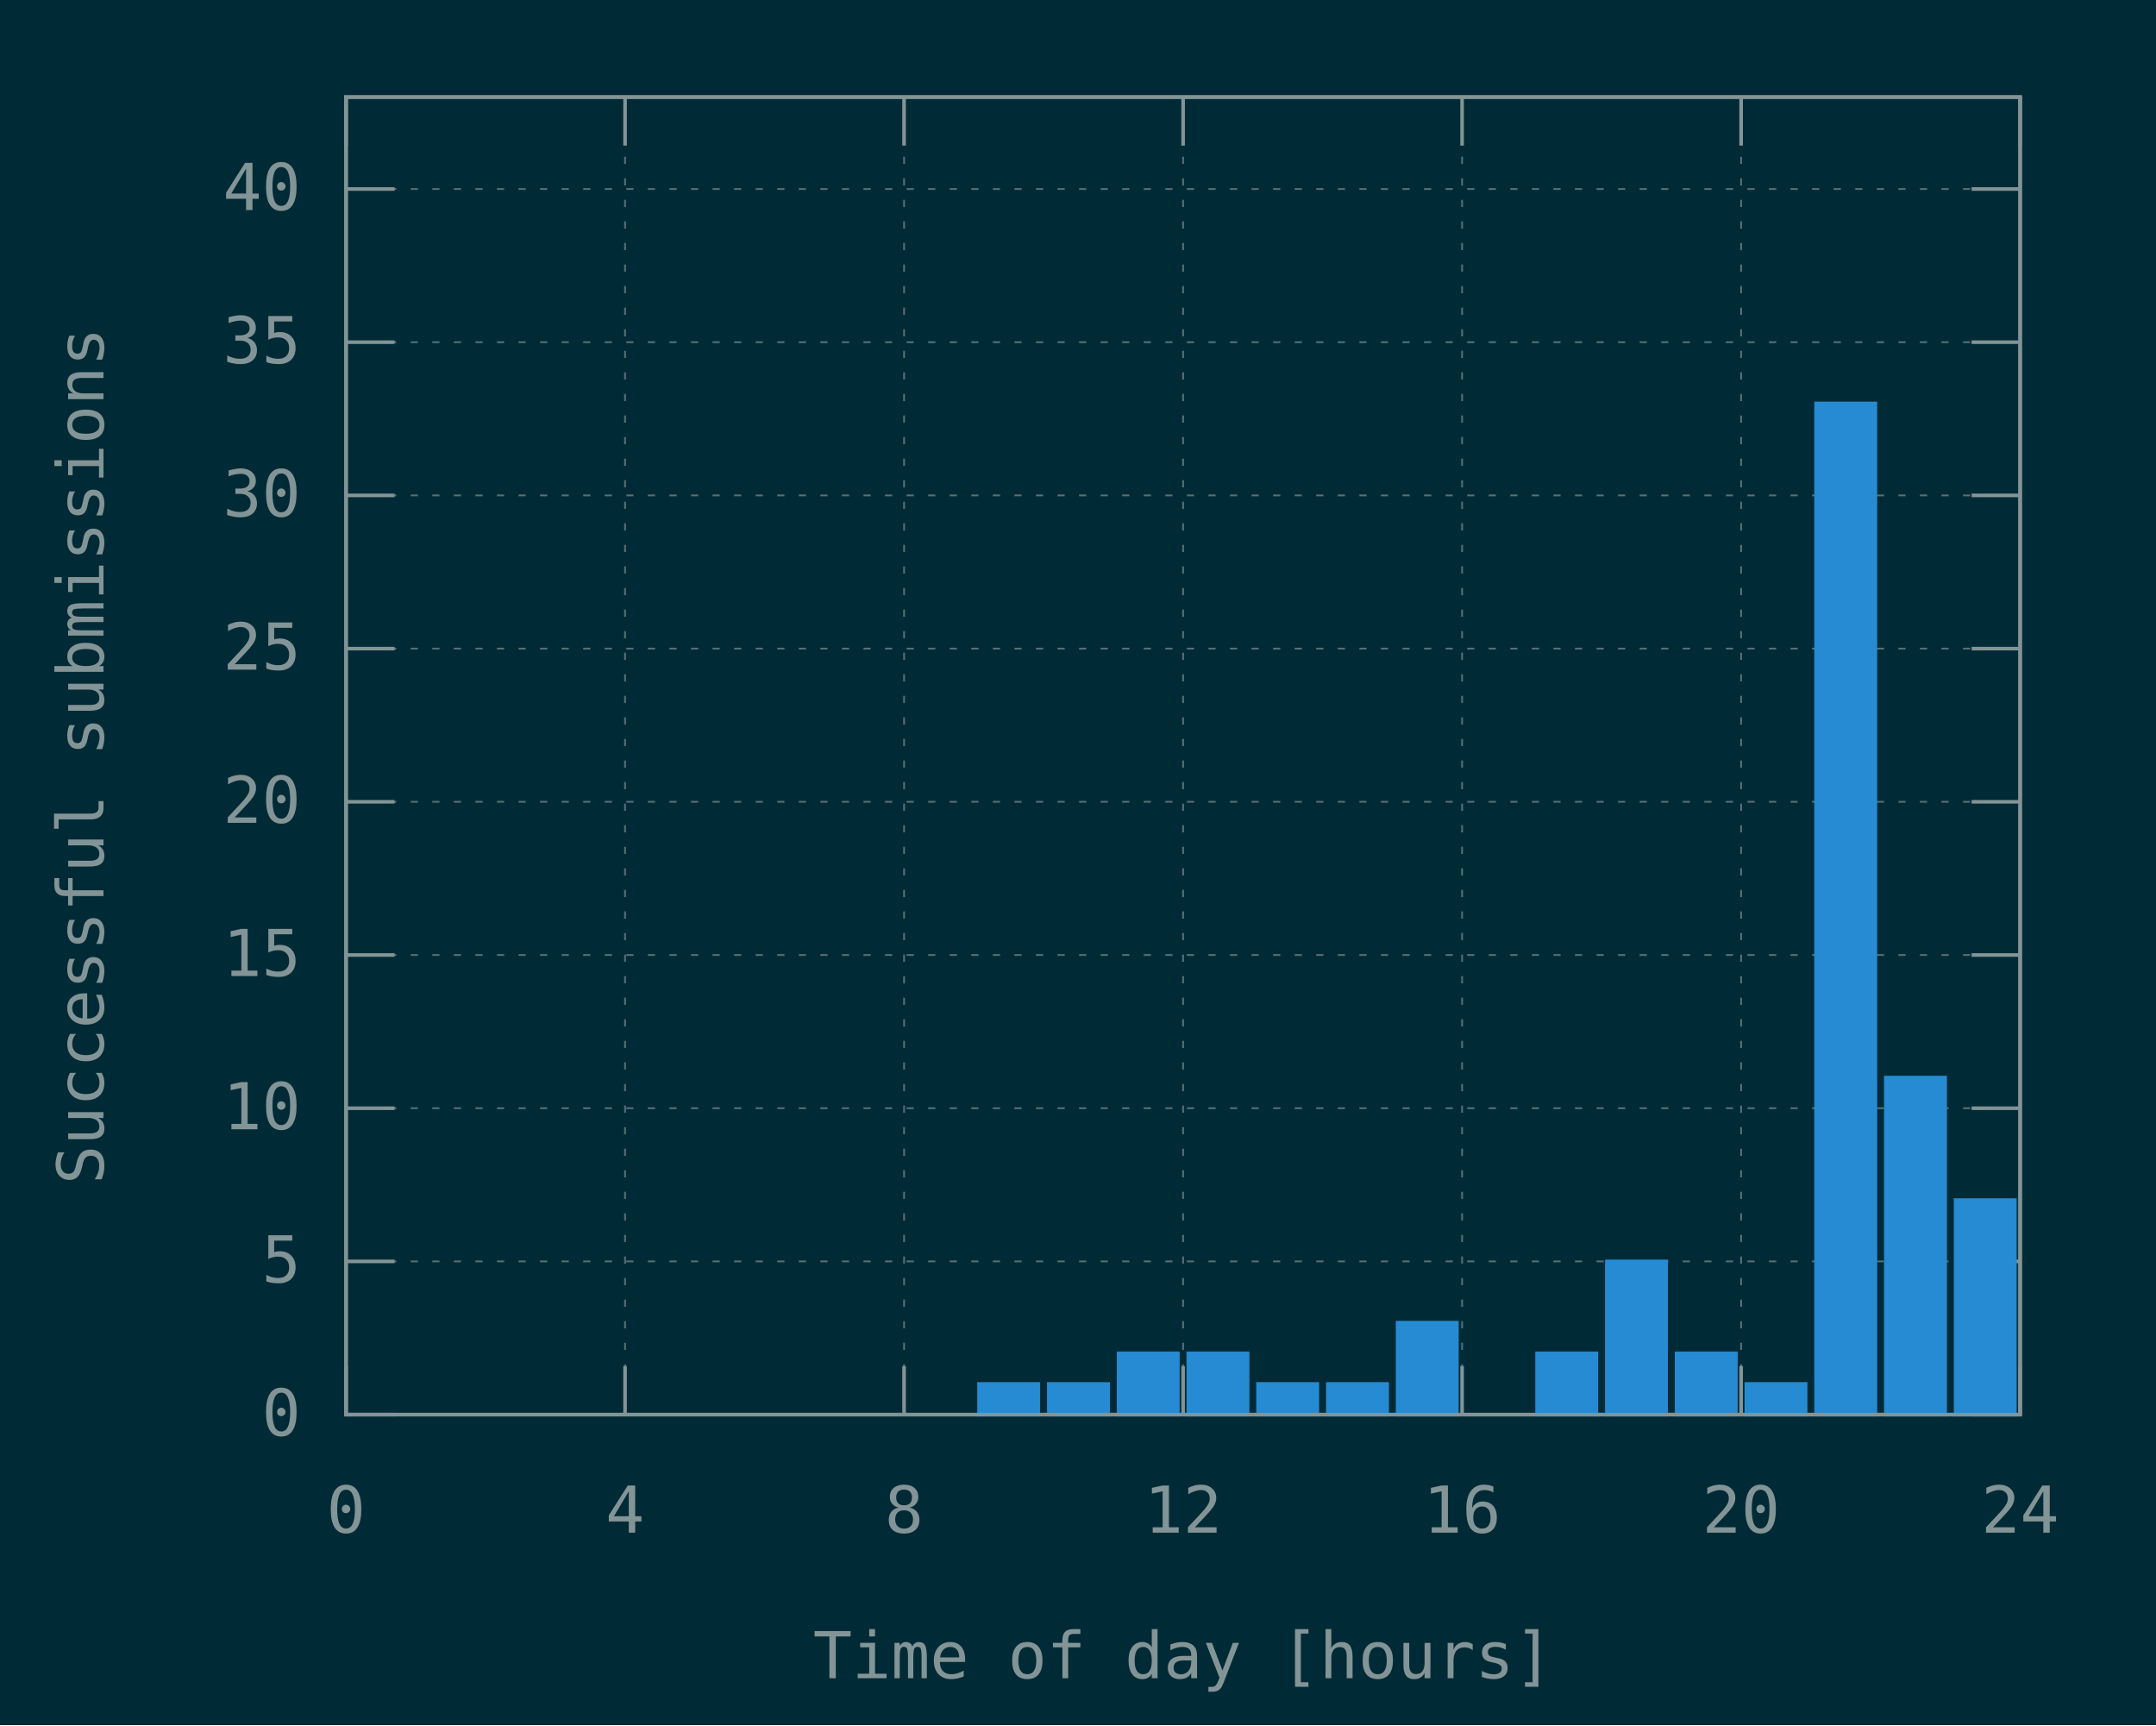
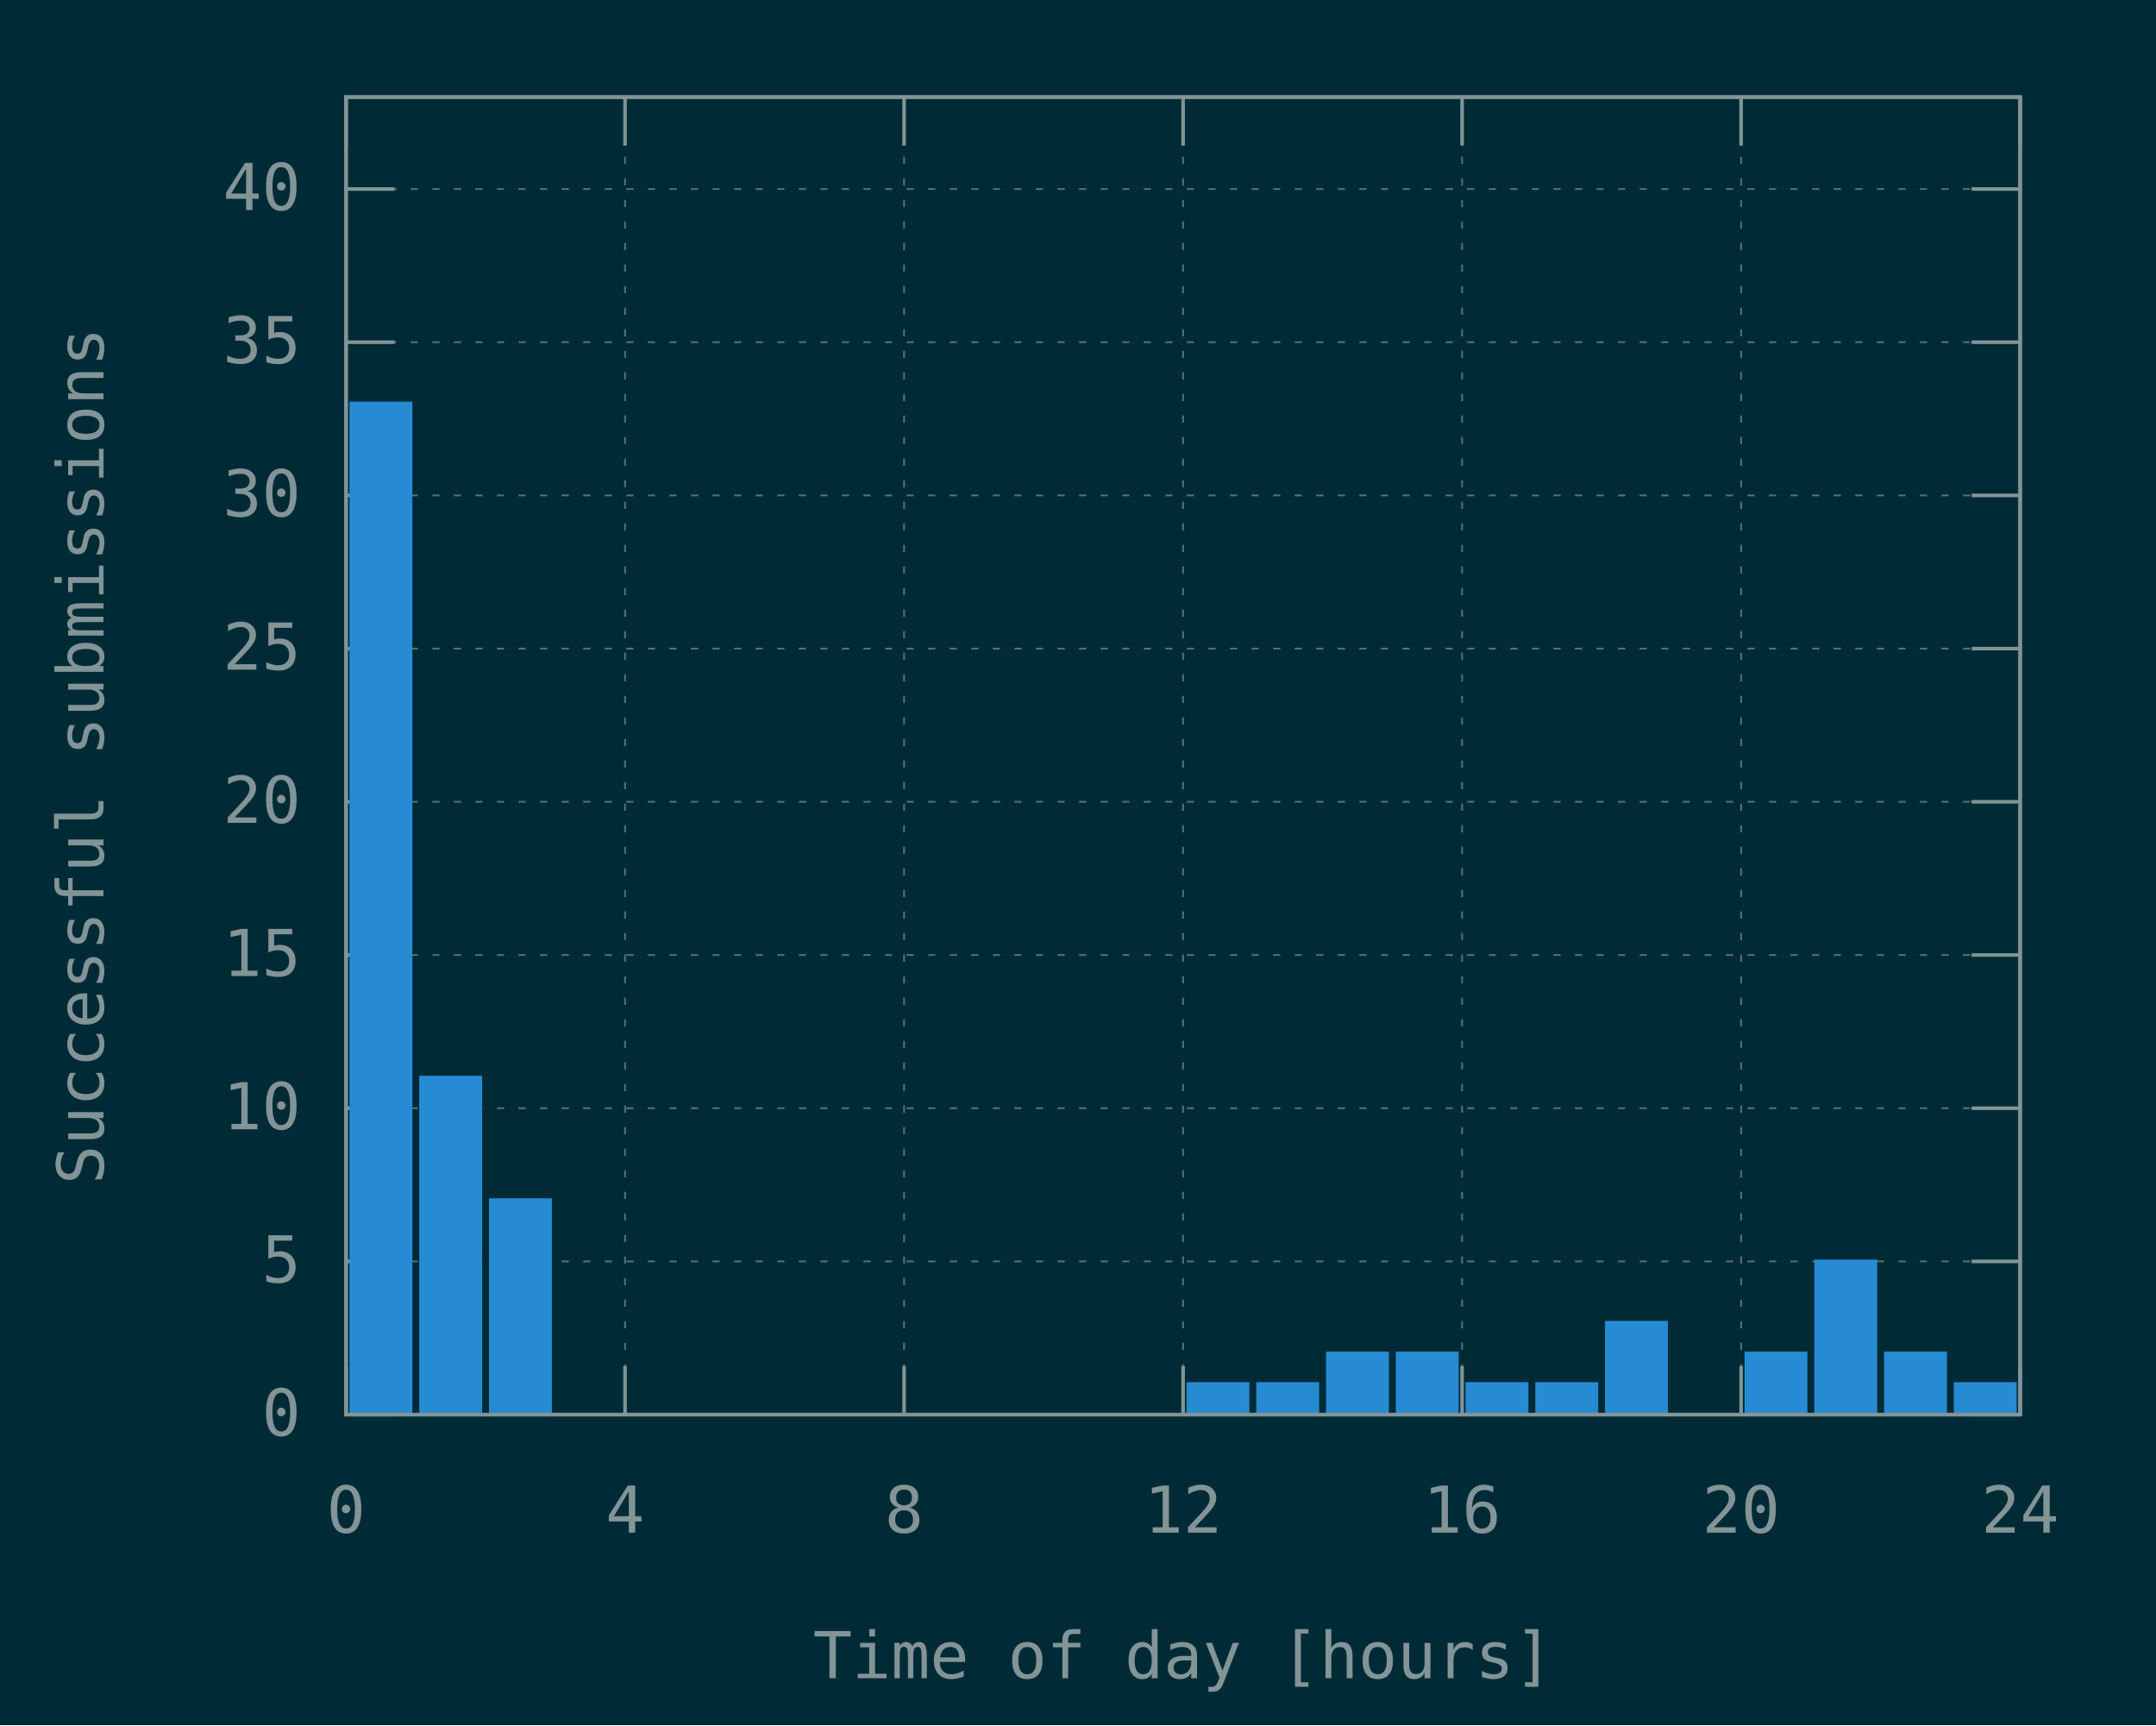
<svg xmlns="http://www.w3.org/2000/svg" xmlns:xlink="http://www.w3.org/1999/xlink" width="600" height="480" viewBox="0 0 600 480">
  <g id="gnuplot_canvas">
    <rect x="0" y="0" width="600" height="480" fill="#002b36" />
    <defs>
      <circle id="gpDot" r="0.5" stroke-width="0.5" stroke="currentColor" />
      <path id="gpPt0" stroke-width="0.148" stroke="currentColor" d="M-1,0 h2 M0,-1 v2" />
      <path id="gpPt1" stroke-width="0.148" stroke="currentColor" d="M-1,-1 L1,1 M1,-1 L-1,1" />
      <path id="gpPt2" stroke-width="0.148" stroke="currentColor" d="M-1,0 L1,0 M0,-1 L0,1 M-1,-1 L1,1 M-1,1 L1,-1" />
      <rect id="gpPt3" stroke-width="0.148" stroke="currentColor" x="-1" y="-1" width="2" height="2" />
      <rect id="gpPt4" stroke-width="0.148" stroke="currentColor" fill="currentColor" x="-1" y="-1" width="2" height="2" />
      <circle id="gpPt5" stroke-width="0.148" stroke="currentColor" cx="0" cy="0" r="1" />
      <use xlink:href="#gpPt5" id="gpPt6" fill="currentColor" stroke="none" />
      <path id="gpPt7" stroke-width="0.148" stroke="currentColor" d="M0,-1.33 L-1.33,0.67 L1.33,0.67 z" />
      <use xlink:href="#gpPt7" id="gpPt8" fill="currentColor" stroke="none" />
      <use xlink:href="#gpPt7" id="gpPt9" stroke="currentColor" transform="rotate(180)" />
      <use xlink:href="#gpPt9" id="gpPt10" fill="currentColor" stroke="none" />
      <use xlink:href="#gpPt3" id="gpPt11" stroke="currentColor" transform="rotate(45)" />
      <use xlink:href="#gpPt11" id="gpPt12" fill="currentColor" stroke="none" />
      <path id="gpPt13" stroke-width="0.148" stroke="currentColor" d="M0,1.330 L1.265,0.411 L0.782,-1.067 L-0.782,-1.076 L-1.265,0.411 z" />
      <use xlink:href="#gpPt13" id="gpPt14" fill="currentColor" stroke="none" />
      <filter id="textbox" filterUnits="objectBoundingBox" x="0" y="0" height="1" width="1">
        <feFlood flood-color="#002B36" flood-opacity="1" result="bgnd" />
        <feComposite in="SourceGraphic" in2="bgnd" operator="atop" />
      </filter>
      <filter id="greybox" filterUnits="objectBoundingBox" x="0" y="0" height="1" width="1">
        <feFlood flood-color="lightgrey" flood-opacity="1" result="grey" />
        <feComposite in="SourceGraphic" in2="grey" operator="atop" />
      </filter>
    </defs>
    <g fill="none" color="#002B36" stroke="currentColor" stroke-width="1.00" stroke-linecap="butt" stroke-linejoin="miter">
</g>
    <g fill="none" color="black" stroke="currentColor" stroke-width="1.00" stroke-linecap="butt" stroke-linejoin="miter">
</g>
    <g fill="none" color="black" stroke="rgb(131, 148, 150)" stroke-width="0.50" stroke-linecap="butt" stroke-linejoin="miter">
</g>
    <g fill="none" color="gray" stroke="currentColor" stroke-width="0.50" stroke-linecap="butt" stroke-linejoin="miter">
      <path stroke="rgb( 88, 110, 117)" stroke-dasharray="2,4" class="gridline" d="M96.30,393.60 L562.19,393.60  " />
    </g>
    <g fill="none" color="gray" stroke="rgb( 88, 110, 117)" stroke-width="1.00" stroke-linecap="butt" stroke-linejoin="miter">
</g>
    <g fill="none" color="black" stroke="currentColor" stroke-width="1.00" stroke-linecap="butt" stroke-linejoin="miter">
      <path stroke="rgb(131, 148, 150)" d="M96.30,393.60 L109.80,393.60 M562.19,393.60 L548.69,393.60  " />
      <g transform="translate(83.70,399.45)" stroke="none" fill="rgb(131,148,150)" font-family="Inconsolata" font-size="18.00" text-anchor="end">
        <text>
          <tspan font-family="Inconsolata"> 0</tspan>
        </text>
      </g>
    </g>
    <g fill="none" color="black" stroke="currentColor" stroke-width="1.00" stroke-linecap="butt" stroke-linejoin="miter">
</g>
    <g fill="none" color="black" stroke="rgb(131, 148, 150)" stroke-width="0.50" stroke-linecap="butt" stroke-linejoin="miter">
</g>
    <g fill="none" color="gray" stroke="currentColor" stroke-width="0.50" stroke-linecap="butt" stroke-linejoin="miter">
      <path stroke="rgb( 88, 110, 117)" stroke-dasharray="2,4" class="gridline" d="M96.30,350.97 L562.19,350.97  " />
    </g>
    <g fill="none" color="gray" stroke="rgb( 88, 110, 117)" stroke-width="1.00" stroke-linecap="butt" stroke-linejoin="miter">
</g>
    <g fill="none" color="black" stroke="currentColor" stroke-width="1.00" stroke-linecap="butt" stroke-linejoin="miter">
      <path stroke="rgb(131, 148, 150)" d="M96.30,350.97 L109.80,350.97 M562.19,350.97 L548.69,350.97  " />
      <g transform="translate(83.70,356.82)" stroke="none" fill="rgb(131,148,150)" font-family="Inconsolata" font-size="18.00" text-anchor="end">
        <text>
          <tspan font-family="Inconsolata"> 5</tspan>
        </text>
      </g>
    </g>
    <g fill="none" color="black" stroke="currentColor" stroke-width="1.00" stroke-linecap="butt" stroke-linejoin="miter">
</g>
    <g fill="none" color="black" stroke="rgb(131, 148, 150)" stroke-width="0.50" stroke-linecap="butt" stroke-linejoin="miter">
</g>
    <g fill="none" color="gray" stroke="currentColor" stroke-width="0.50" stroke-linecap="butt" stroke-linejoin="miter">
      <path stroke="rgb( 88, 110, 117)" stroke-dasharray="2,4" class="gridline" d="M96.30,308.35 L562.19,308.35  " />
    </g>
    <g fill="none" color="gray" stroke="rgb( 88, 110, 117)" stroke-width="1.00" stroke-linecap="butt" stroke-linejoin="miter">
</g>
    <g fill="none" color="black" stroke="currentColor" stroke-width="1.00" stroke-linecap="butt" stroke-linejoin="miter">
      <path stroke="rgb(131, 148, 150)" d="M96.30,308.35 L109.80,308.35 M562.19,308.35 L548.69,308.35  " />
      <g transform="translate(83.70,314.20)" stroke="none" fill="rgb(131,148,150)" font-family="Inconsolata" font-size="18.00" text-anchor="end">
        <text>
          <tspan font-family="Inconsolata"> 10</tspan>
        </text>
      </g>
    </g>
    <g fill="none" color="black" stroke="currentColor" stroke-width="1.00" stroke-linecap="butt" stroke-linejoin="miter">
</g>
    <g fill="none" color="black" stroke="rgb(131, 148, 150)" stroke-width="0.50" stroke-linecap="butt" stroke-linejoin="miter">
</g>
    <g fill="none" color="gray" stroke="currentColor" stroke-width="0.50" stroke-linecap="butt" stroke-linejoin="miter">
      <path stroke="rgb( 88, 110, 117)" stroke-dasharray="2,4" class="gridline" d="M96.30,265.72 L562.19,265.72  " />
    </g>
    <g fill="none" color="gray" stroke="rgb( 88, 110, 117)" stroke-width="1.00" stroke-linecap="butt" stroke-linejoin="miter">
</g>
    <g fill="none" color="black" stroke="currentColor" stroke-width="1.00" stroke-linecap="butt" stroke-linejoin="miter">
      <path stroke="rgb(131, 148, 150)" d="M96.30,265.72 L109.80,265.72 M562.19,265.72 L548.69,265.72  " />
      <g transform="translate(83.70,271.57)" stroke="none" fill="rgb(131,148,150)" font-family="Inconsolata" font-size="18.00" text-anchor="end">
        <text>
          <tspan font-family="Inconsolata"> 15</tspan>
        </text>
      </g>
    </g>
    <g fill="none" color="black" stroke="currentColor" stroke-width="1.00" stroke-linecap="butt" stroke-linejoin="miter">
</g>
    <g fill="none" color="black" stroke="rgb(131, 148, 150)" stroke-width="0.50" stroke-linecap="butt" stroke-linejoin="miter">
</g>
    <g fill="none" color="gray" stroke="currentColor" stroke-width="0.50" stroke-linecap="butt" stroke-linejoin="miter">
      <path stroke="rgb( 88, 110, 117)" stroke-dasharray="2,4" class="gridline" d="M96.30,223.09 L562.19,223.09  " />
    </g>
    <g fill="none" color="gray" stroke="rgb( 88, 110, 117)" stroke-width="1.00" stroke-linecap="butt" stroke-linejoin="miter">
</g>
    <g fill="none" color="black" stroke="currentColor" stroke-width="1.00" stroke-linecap="butt" stroke-linejoin="miter">
      <path stroke="rgb(131, 148, 150)" d="M96.30,223.09 L109.80,223.09 M562.19,223.09 L548.69,223.09  " />
      <g transform="translate(83.70,228.94)" stroke="none" fill="rgb(131,148,150)" font-family="Inconsolata" font-size="18.00" text-anchor="end">
        <text>
          <tspan font-family="Inconsolata"> 20</tspan>
        </text>
      </g>
    </g>
    <g fill="none" color="black" stroke="currentColor" stroke-width="1.00" stroke-linecap="butt" stroke-linejoin="miter">
</g>
    <g fill="none" color="black" stroke="rgb(131, 148, 150)" stroke-width="0.50" stroke-linecap="butt" stroke-linejoin="miter">
</g>
    <g fill="none" color="gray" stroke="currentColor" stroke-width="0.50" stroke-linecap="butt" stroke-linejoin="miter">
      <path stroke="rgb( 88, 110, 117)" stroke-dasharray="2,4" class="gridline" d="M96.30,180.47 L562.19,180.47  " />
    </g>
    <g fill="none" color="gray" stroke="rgb( 88, 110, 117)" stroke-width="1.00" stroke-linecap="butt" stroke-linejoin="miter">
</g>
    <g fill="none" color="black" stroke="currentColor" stroke-width="1.00" stroke-linecap="butt" stroke-linejoin="miter">
      <path stroke="rgb(131, 148, 150)" d="M96.30,180.47 L109.80,180.47 M562.19,180.47 L548.69,180.47  " />
      <g transform="translate(83.70,186.32)" stroke="none" fill="rgb(131,148,150)" font-family="Inconsolata" font-size="18.00" text-anchor="end">
        <text>
          <tspan font-family="Inconsolata"> 25</tspan>
        </text>
      </g>
    </g>
    <g fill="none" color="black" stroke="currentColor" stroke-width="1.00" stroke-linecap="butt" stroke-linejoin="miter">
</g>
    <g fill="none" color="black" stroke="rgb(131, 148, 150)" stroke-width="0.50" stroke-linecap="butt" stroke-linejoin="miter">
</g>
    <g fill="none" color="gray" stroke="currentColor" stroke-width="0.50" stroke-linecap="butt" stroke-linejoin="miter">
      <path stroke="rgb( 88, 110, 117)" stroke-dasharray="2,4" class="gridline" d="M96.30,137.84 L562.19,137.84  " />
    </g>
    <g fill="none" color="gray" stroke="rgb( 88, 110, 117)" stroke-width="1.00" stroke-linecap="butt" stroke-linejoin="miter">
</g>
    <g fill="none" color="black" stroke="currentColor" stroke-width="1.00" stroke-linecap="butt" stroke-linejoin="miter">
      <path stroke="rgb(131, 148, 150)" d="M96.30,137.84 L109.80,137.84 M562.19,137.84 L548.69,137.84  " />
      <g transform="translate(83.70,143.69)" stroke="none" fill="rgb(131,148,150)" font-family="Inconsolata" font-size="18.00" text-anchor="end">
        <text>
          <tspan font-family="Inconsolata"> 30</tspan>
        </text>
      </g>
    </g>
    <g fill="none" color="black" stroke="currentColor" stroke-width="1.00" stroke-linecap="butt" stroke-linejoin="miter">
</g>
    <g fill="none" color="black" stroke="rgb(131, 148, 150)" stroke-width="0.50" stroke-linecap="butt" stroke-linejoin="miter">
</g>
    <g fill="none" color="gray" stroke="currentColor" stroke-width="0.50" stroke-linecap="butt" stroke-linejoin="miter">
      <path stroke="rgb( 88, 110, 117)" stroke-dasharray="2,4" class="gridline" d="M96.30,95.21 L562.19,95.21  " />
    </g>
    <g fill="none" color="gray" stroke="rgb( 88, 110, 117)" stroke-width="1.00" stroke-linecap="butt" stroke-linejoin="miter">
</g>
    <g fill="none" color="black" stroke="currentColor" stroke-width="1.00" stroke-linecap="butt" stroke-linejoin="miter">
      <path stroke="rgb(131, 148, 150)" d="M96.30,95.21 L109.80,95.21 M562.19,95.21 L548.69,95.21  " />
      <g transform="translate(83.70,101.06)" stroke="none" fill="rgb(131,148,150)" font-family="Inconsolata" font-size="18.00" text-anchor="end">
        <text>
          <tspan font-family="Inconsolata"> 35</tspan>
        </text>
      </g>
    </g>
    <g fill="none" color="black" stroke="currentColor" stroke-width="1.00" stroke-linecap="butt" stroke-linejoin="miter">
</g>
    <g fill="none" color="black" stroke="rgb(131, 148, 150)" stroke-width="0.50" stroke-linecap="butt" stroke-linejoin="miter">
</g>
    <g fill="none" color="gray" stroke="currentColor" stroke-width="0.50" stroke-linecap="butt" stroke-linejoin="miter">
      <path stroke="rgb( 88, 110, 117)" stroke-dasharray="2,4" class="gridline" d="M96.30,52.59 L562.19,52.59  " />
    </g>
    <g fill="none" color="gray" stroke="rgb( 88, 110, 117)" stroke-width="1.00" stroke-linecap="butt" stroke-linejoin="miter">
</g>
    <g fill="none" color="black" stroke="currentColor" stroke-width="1.00" stroke-linecap="butt" stroke-linejoin="miter">
      <path stroke="rgb(131, 148, 150)" d="M96.30,52.59 L109.80,52.59 M562.19,52.59 L548.69,52.59  " />
      <g transform="translate(83.70,58.44)" stroke="none" fill="rgb(131,148,150)" font-family="Inconsolata" font-size="18.00" text-anchor="end">
        <text>
          <tspan font-family="Inconsolata"> 40</tspan>
        </text>
      </g>
    </g>
    <g fill="none" color="black" stroke="currentColor" stroke-width="1.00" stroke-linecap="butt" stroke-linejoin="miter">
</g>
    <g fill="none" color="black" stroke="rgb(131, 148, 150)" stroke-width="0.50" stroke-linecap="butt" stroke-linejoin="miter">
</g>
    <g fill="none" color="gray" stroke="currentColor" stroke-width="0.50" stroke-linecap="butt" stroke-linejoin="miter">
      <path stroke="rgb( 88, 110, 117)" stroke-dasharray="2,4" class="gridline" d="M96.30,393.60 L96.30,27.01  " />
    </g>
    <g fill="none" color="gray" stroke="rgb( 88, 110, 117)" stroke-width="1.00" stroke-linecap="butt" stroke-linejoin="miter">
</g>
    <g fill="none" color="black" stroke="currentColor" stroke-width="1.00" stroke-linecap="butt" stroke-linejoin="miter">
      <path stroke="rgb(131, 148, 150)" d="M96.30,393.60 L96.30,380.10 M96.30,27.01 L96.30,40.51  " />
      <g transform="translate(96.30,426.45)" stroke="none" fill="rgb(131,148,150)" font-family="Inconsolata" font-size="18.00" text-anchor="middle">
        <text>
          <tspan font-family="Inconsolata"> 0</tspan>
        </text>
      </g>
    </g>
    <g fill="none" color="black" stroke="currentColor" stroke-width="1.00" stroke-linecap="butt" stroke-linejoin="miter">
</g>
    <g fill="none" color="black" stroke="rgb(131, 148, 150)" stroke-width="0.50" stroke-linecap="butt" stroke-linejoin="miter">
</g>
    <g fill="none" color="gray" stroke="currentColor" stroke-width="0.50" stroke-linecap="butt" stroke-linejoin="miter">
      <path stroke="rgb( 88, 110, 117)" stroke-dasharray="2,4" class="gridline" d="M173.95,393.60 L173.95,27.01  " />
    </g>
    <g fill="none" color="gray" stroke="rgb( 88, 110, 117)" stroke-width="1.00" stroke-linecap="butt" stroke-linejoin="miter">
</g>
    <g fill="none" color="black" stroke="currentColor" stroke-width="1.00" stroke-linecap="butt" stroke-linejoin="miter">
      <path stroke="rgb(131, 148, 150)" d="M173.95,393.60 L173.95,380.10 M173.95,27.01 L173.95,40.51  " />
      <g transform="translate(173.95,426.45)" stroke="none" fill="rgb(131,148,150)" font-family="Inconsolata" font-size="18.00" text-anchor="middle">
        <text>
          <tspan font-family="Inconsolata"> 4</tspan>
        </text>
      </g>
    </g>
    <g fill="none" color="black" stroke="currentColor" stroke-width="1.00" stroke-linecap="butt" stroke-linejoin="miter">
</g>
    <g fill="none" color="black" stroke="rgb(131, 148, 150)" stroke-width="0.50" stroke-linecap="butt" stroke-linejoin="miter">
</g>
    <g fill="none" color="gray" stroke="currentColor" stroke-width="0.50" stroke-linecap="butt" stroke-linejoin="miter">
      <path stroke="rgb( 88, 110, 117)" stroke-dasharray="2,4" class="gridline" d="M251.60,393.60 L251.60,27.01  " />
    </g>
    <g fill="none" color="gray" stroke="rgb( 88, 110, 117)" stroke-width="1.00" stroke-linecap="butt" stroke-linejoin="miter">
</g>
    <g fill="none" color="black" stroke="currentColor" stroke-width="1.00" stroke-linecap="butt" stroke-linejoin="miter">
      <path stroke="rgb(131, 148, 150)" d="M251.60,393.60 L251.60,380.10 M251.60,27.01 L251.60,40.51  " />
      <g transform="translate(251.60,426.45)" stroke="none" fill="rgb(131,148,150)" font-family="Inconsolata" font-size="18.00" text-anchor="middle">
        <text>
          <tspan font-family="Inconsolata"> 8</tspan>
        </text>
      </g>
    </g>
    <g fill="none" color="black" stroke="currentColor" stroke-width="1.00" stroke-linecap="butt" stroke-linejoin="miter">
</g>
    <g fill="none" color="black" stroke="rgb(131, 148, 150)" stroke-width="0.50" stroke-linecap="butt" stroke-linejoin="miter">
</g>
    <g fill="none" color="gray" stroke="currentColor" stroke-width="0.50" stroke-linecap="butt" stroke-linejoin="miter">
      <path stroke="rgb( 88, 110, 117)" stroke-dasharray="2,4" class="gridline" d="M329.25,393.60 L329.25,27.01  " />
    </g>
    <g fill="none" color="gray" stroke="rgb( 88, 110, 117)" stroke-width="1.00" stroke-linecap="butt" stroke-linejoin="miter">
</g>
    <g fill="none" color="black" stroke="currentColor" stroke-width="1.00" stroke-linecap="butt" stroke-linejoin="miter">
      <path stroke="rgb(131, 148, 150)" d="M329.25,393.60 L329.25,380.10 M329.25,27.01 L329.25,40.51  " />
      <g transform="translate(329.25,426.45)" stroke="none" fill="rgb(131,148,150)" font-family="Inconsolata" font-size="18.00" text-anchor="middle">
        <text>
          <tspan font-family="Inconsolata"> 12</tspan>
        </text>
      </g>
    </g>
    <g fill="none" color="black" stroke="currentColor" stroke-width="1.00" stroke-linecap="butt" stroke-linejoin="miter">
</g>
    <g fill="none" color="black" stroke="rgb(131, 148, 150)" stroke-width="0.50" stroke-linecap="butt" stroke-linejoin="miter">
</g>
    <g fill="none" color="gray" stroke="currentColor" stroke-width="0.50" stroke-linecap="butt" stroke-linejoin="miter">
      <path stroke="rgb( 88, 110, 117)" stroke-dasharray="2,4" class="gridline" d="M406.89,393.60 L406.89,27.01  " />
    </g>
    <g fill="none" color="gray" stroke="rgb( 88, 110, 117)" stroke-width="1.00" stroke-linecap="butt" stroke-linejoin="miter">
</g>
    <g fill="none" color="black" stroke="currentColor" stroke-width="1.00" stroke-linecap="butt" stroke-linejoin="miter">
      <path stroke="rgb(131, 148, 150)" d="M406.89,393.60 L406.89,380.10 M406.89,27.01 L406.89,40.51  " />
      <g transform="translate(406.89,426.45)" stroke="none" fill="rgb(131,148,150)" font-family="Inconsolata" font-size="18.00" text-anchor="middle">
        <text>
          <tspan font-family="Inconsolata"> 16</tspan>
        </text>
      </g>
    </g>
    <g fill="none" color="black" stroke="currentColor" stroke-width="1.00" stroke-linecap="butt" stroke-linejoin="miter">
</g>
    <g fill="none" color="black" stroke="rgb(131, 148, 150)" stroke-width="0.50" stroke-linecap="butt" stroke-linejoin="miter">
</g>
    <g fill="none" color="gray" stroke="currentColor" stroke-width="0.50" stroke-linecap="butt" stroke-linejoin="miter">
      <path stroke="rgb( 88, 110, 117)" stroke-dasharray="2,4" class="gridline" d="M484.54,393.60 L484.54,40.51 L484.54,27.01  " />
    </g>
    <g fill="none" color="gray" stroke="rgb( 88, 110, 117)" stroke-width="1.00" stroke-linecap="butt" stroke-linejoin="miter">
</g>
    <g fill="none" color="black" stroke="currentColor" stroke-width="1.00" stroke-linecap="butt" stroke-linejoin="miter">
      <path stroke="rgb(131, 148, 150)" d="M484.54,393.60 L484.54,380.10 M484.54,27.01 L484.54,40.51  " />
      <g transform="translate(484.54,426.45)" stroke="none" fill="rgb(131,148,150)" font-family="Inconsolata" font-size="18.00" text-anchor="middle">
        <text>
          <tspan font-family="Inconsolata"> 20</tspan>
        </text>
      </g>
    </g>
    <g fill="none" color="black" stroke="currentColor" stroke-width="1.00" stroke-linecap="butt" stroke-linejoin="miter">
</g>
    <g fill="none" color="black" stroke="rgb(131, 148, 150)" stroke-width="0.50" stroke-linecap="butt" stroke-linejoin="miter">
</g>
    <g fill="none" color="gray" stroke="currentColor" stroke-width="0.50" stroke-linecap="butt" stroke-linejoin="miter">
      <path stroke="rgb( 88, 110, 117)" stroke-dasharray="2,4" class="gridline" d="M562.19,393.60 L562.19,27.01  " />
    </g>
    <g fill="none" color="gray" stroke="rgb( 88, 110, 117)" stroke-width="1.00" stroke-linecap="butt" stroke-linejoin="miter">
</g>
    <g fill="none" color="black" stroke="currentColor" stroke-width="1.00" stroke-linecap="butt" stroke-linejoin="miter">
      <path stroke="rgb(131, 148, 150)" d="M562.19,393.60 L562.19,380.10 M562.19,27.01 L562.19,40.51  " />
      <g transform="translate(562.19,426.45)" stroke="none" fill="rgb(131,148,150)" font-family="Inconsolata" font-size="18.00" text-anchor="middle">
        <text>
          <tspan font-family="Inconsolata"> 24</tspan>
        </text>
      </g>
    </g>
    <g fill="none" color="black" stroke="currentColor" stroke-width="1.00" stroke-linecap="butt" stroke-linejoin="miter">
</g>
    <g fill="none" color="black" stroke="currentColor" stroke-width="1.00" stroke-linecap="butt" stroke-linejoin="miter">
      <path stroke="rgb(131, 148, 150)" d="M96.30,27.01 L96.30,393.60 L562.19,393.60 L562.19,27.01 L96.30,27.01 Z  " />
    </g>
    <g fill="none" color="black" stroke="currentColor" stroke-width="1.00" stroke-linecap="butt" stroke-linejoin="miter">
      <g transform="translate(28.80,210.31) rotate(270)" stroke="none" fill="rgb(131,148,150)" font-family="Inconsolata" font-size="18.00" text-anchor="middle">
        <text>
          <tspan font-family="Inconsolata">Successful submissions</tspan>
        </text>
      </g>
    </g>
    <g fill="none" color="black" stroke="currentColor" stroke-width="1.00" stroke-linecap="butt" stroke-linejoin="miter">
      <g transform="translate(329.24,466.95)" stroke="none" fill="rgb(131,148,150)" font-family="Inconsolata" font-size="18.00" text-anchor="middle">
        <text>
          <tspan font-family="Inconsolata">Time of day [hours]</tspan>
        </text>
      </g>
    </g>
    <g fill="none" color="black" stroke="currentColor" stroke-width="1.00" stroke-linecap="butt" stroke-linejoin="miter">
</g>
    <g id="gnuplot_plot_1">
      <g fill="none" color="black" stroke="currentColor" stroke-width="1.00" stroke-linecap="butt" stroke-linejoin="miter">
        <g stroke="none" shape-rendering="crispEdges">
-           <polygon fill="rgb( 38, 139, 210)" points="272.46,393.60 288.97,393.60 288.97,385.06 272.46,385.06 " />
-         </g>
-         <path stroke="rgb( 38, 139, 210)" d="M272.46,393.60 L272.46,385.07 L288.96,385.07 L288.96,393.60 L272.46,393.60 Z  " />
-         <g stroke="none" shape-rendering="crispEdges">
-           <polygon fill="rgb( 38, 139, 210)" points="291.88,393.60 308.39,393.60 308.39,385.06 291.88,385.06 " />
-         </g>
-         <path stroke="rgb( 38, 139, 210)" d="M291.88,393.60 L291.88,385.07 L308.38,385.07 L308.38,393.60 L291.88,393.60 Z  " />
-         <g stroke="none" shape-rendering="crispEdges">
-           <polygon fill="rgb( 38, 139, 210)" points="311.29,393.60 327.80,393.60 327.80,376.54 311.29,376.54 " />
-         </g>
-         <path stroke="rgb( 38, 139, 210)" d="M311.29,393.60 L311.29,376.55 L327.79,376.55 L327.79,393.60 L311.29,393.60 Z  " />
-         <g stroke="none" shape-rendering="crispEdges">
-           <polygon fill="rgb( 38, 139, 210)" points="330.70,393.60 347.21,393.60 347.21,376.54 330.70,376.54 " />
-         </g>
-         <path stroke="rgb( 38, 139, 210)" d="M330.70,393.60 L330.70,376.55 L347.20,376.55 L347.20,393.60 L330.70,393.60 Z  " />
+           <polygon fill="rgb( 38, 139, 210)" points="97.76,393.60 114.27,393.60 114.27,112.25 97.76,112.25 " />
+         </g>
+         <path stroke="rgb( 38, 139, 210)" d="M97.76,393.60 L97.76,112.26 L114.26,112.26 L114.26,393.60 L97.76,393.60 Z  " />
+         <g stroke="none" shape-rendering="crispEdges">
+           <polygon fill="rgb( 38, 139, 210)" points="117.17,393.60 133.68,393.60 133.68,299.81 117.17,299.81 " />
+         </g>
+         <path stroke="rgb( 38, 139, 210)" d="M117.17,393.60 L117.17,299.82 L133.67,299.82 L133.67,393.60 L117.17,393.60 Z  " />
+         <g stroke="none" shape-rendering="crispEdges">
+           <polygon fill="rgb( 38, 139, 210)" points="136.58,393.60 153.09,393.60 153.09,333.91 136.58,333.91 " />
+         </g>
+         <path stroke="rgb( 38, 139, 210)" d="M136.58,393.60 L136.58,333.92 L153.08,333.92 L153.08,393.60 L136.58,393.60 Z  " />
+         <g stroke="none" shape-rendering="crispEdges">
+           <polygon fill="rgb( 38, 139, 210)" points="330.70,393.60 347.21,393.60 347.21,385.06 330.70,385.06 " />
+         </g>
+         <path stroke="rgb( 38, 139, 210)" d="M330.70,393.60 L330.70,385.07 L347.20,385.07 L347.20,393.60 L330.70,393.60 Z  " />
        <g stroke="none" shape-rendering="crispEdges">
          <polygon fill="rgb( 38, 139, 210)" points="350.11,393.60 366.62,393.60 366.62,385.06 350.11,385.06 " />
        </g>
        <path stroke="rgb( 38, 139, 210)" d="M350.11,393.60 L350.11,385.07 L366.61,385.07 L366.61,393.60 L350.11,393.60 Z  " />
        <g stroke="none" shape-rendering="crispEdges">
-           <polygon fill="rgb( 38, 139, 210)" points="369.53,393.60 386.04,393.60 386.04,385.06 369.53,385.06 " />
-         </g>
-         <path stroke="rgb( 38, 139, 210)" d="M369.53,393.60 L369.53,385.07 L386.03,385.07 L386.03,393.60 L369.53,393.60 Z  " />
-         <g stroke="none" shape-rendering="crispEdges">
-           <polygon fill="rgb( 38, 139, 210)" points="388.94,393.60 405.45,393.60 405.45,368.01 388.94,368.01 " />
-         </g>
-         <path stroke="rgb( 38, 139, 210)" d="M388.94,393.60 L388.94,368.02 L405.44,368.02 L405.44,393.60 L388.94,393.60 Z  " />
-         <g stroke="none" shape-rendering="crispEdges">
-           <polygon fill="rgb( 38, 139, 210)" points="427.76,393.60 444.27,393.60 444.27,376.54 427.76,376.54 " />
-         </g>
-         <path stroke="rgb( 38, 139, 210)" d="M427.76,393.60 L427.76,376.55 L444.26,376.55 L444.26,393.60 L427.76,393.60 Z  " />
-         <g stroke="none" shape-rendering="crispEdges">
-           <polygon fill="rgb( 38, 139, 210)" points="447.17,393.60 463.68,393.60 463.68,350.96 447.17,350.96 " />
-         </g>
-         <path stroke="rgb( 38, 139, 210)" d="M447.17,393.60 L447.17,350.97 L463.67,350.97 L463.67,393.60 L447.17,393.60 Z  " />
-         <g stroke="none" shape-rendering="crispEdges">
-           <polygon fill="rgb( 38, 139, 210)" points="466.59,393.60 483.10,393.60 483.10,376.54 466.59,376.54 " />
-         </g>
-         <path stroke="rgb( 38, 139, 210)" d="M466.59,393.60 L466.59,376.55 L483.09,376.55 L483.09,393.60 L466.59,393.60 Z  " />
-         <g stroke="none" shape-rendering="crispEdges">
-           <polygon fill="rgb( 38, 139, 210)" points="486.00,393.60 502.51,393.60 502.51,385.06 486.00,385.06 " />
-         </g>
-         <path stroke="rgb( 38, 139, 210)" d="M486.00,393.60 L486.00,385.07 L502.50,385.07 L502.50,393.60 L486.00,393.60 Z  " />
-         <g stroke="none" shape-rendering="crispEdges">
-           <polygon fill="rgb( 38, 139, 210)" points="505.41,393.60 521.92,393.60 521.92,112.25 505.41,112.25 " />
-         </g>
-         <path stroke="rgb( 38, 139, 210)" d="M505.41,393.60 L505.41,112.26 L521.91,112.26 L521.91,393.60 L505.41,393.60 Z  " />
-         <g stroke="none" shape-rendering="crispEdges">
-           <polygon fill="rgb( 38, 139, 210)" points="524.82,393.60 541.33,393.60 541.33,299.81 524.82,299.81 " />
-         </g>
-         <path stroke="rgb( 38, 139, 210)" d="M524.82,393.60 L524.82,299.82 L541.32,299.82 L541.32,393.60 L524.82,393.60 Z  " />
-         <g stroke="none" shape-rendering="crispEdges">
-           <polygon fill="rgb( 38, 139, 210)" points="544.23,393.60 560.74,393.60 560.74,333.91 544.23,333.91 " />
-         </g>
-         <path stroke="rgb( 38, 139, 210)" d="M544.23,393.60 L544.23,333.92 L560.73,333.92 L560.73,393.60 L544.23,393.60 Z  " />
+           <polygon fill="rgb( 38, 139, 210)" points="369.53,393.60 386.04,393.60 386.04,376.54 369.53,376.54 " />
+         </g>
+         <path stroke="rgb( 38, 139, 210)" d="M369.53,393.60 L369.53,376.55 L386.03,376.55 L386.03,393.60 L369.53,393.60 Z  " />
+         <g stroke="none" shape-rendering="crispEdges">
+           <polygon fill="rgb( 38, 139, 210)" points="388.94,393.60 405.45,393.60 405.45,376.54 388.94,376.54 " />
+         </g>
+         <path stroke="rgb( 38, 139, 210)" d="M388.94,393.60 L388.94,376.55 L405.44,376.55 L405.44,393.60 L388.94,393.60 Z  " />
+         <g stroke="none" shape-rendering="crispEdges">
+           <polygon fill="rgb( 38, 139, 210)" points="408.35,393.60 424.86,393.60 424.86,385.06 408.35,385.06 " />
+         </g>
+         <path stroke="rgb( 38, 139, 210)" d="M408.35,393.60 L408.35,385.07 L424.85,385.07 L424.85,393.60 L408.35,393.60 Z  " />
+         <g stroke="none" shape-rendering="crispEdges">
+           <polygon fill="rgb( 38, 139, 210)" points="427.76,393.60 444.27,393.60 444.27,385.06 427.76,385.06 " />
+         </g>
+         <path stroke="rgb( 38, 139, 210)" d="M427.76,393.60 L427.76,385.07 L444.26,385.07 L444.26,393.60 L427.76,393.60 Z  " />
+         <g stroke="none" shape-rendering="crispEdges">
+           <polygon fill="rgb( 38, 139, 210)" points="447.17,393.60 463.68,393.60 463.68,368.01 447.17,368.01 " />
+         </g>
+         <path stroke="rgb( 38, 139, 210)" d="M447.17,393.60 L447.17,368.02 L463.67,368.02 L463.67,393.60 L447.17,393.60 Z  " />
+         <g stroke="none" shape-rendering="crispEdges">
+           <polygon fill="rgb( 38, 139, 210)" points="486.00,393.60 502.51,393.60 502.51,376.54 486.00,376.54 " />
+         </g>
+         <path stroke="rgb( 38, 139, 210)" d="M486.00,393.60 L486.00,376.55 L502.50,376.55 L502.50,393.60 L486.00,393.60 Z  " />
+         <g stroke="none" shape-rendering="crispEdges">
+           <polygon fill="rgb( 38, 139, 210)" points="505.41,393.60 521.92,393.60 521.92,350.96 505.41,350.96 " />
+         </g>
+         <path stroke="rgb( 38, 139, 210)" d="M505.41,393.60 L505.41,350.97 L521.91,350.97 L521.91,393.60 L505.41,393.60 Z  " />
+         <g stroke="none" shape-rendering="crispEdges">
+           <polygon fill="rgb( 38, 139, 210)" points="524.82,393.60 541.33,393.60 541.33,376.54 524.82,376.54 " />
+         </g>
+         <path stroke="rgb( 38, 139, 210)" d="M524.82,393.60 L524.82,376.55 L541.32,376.55 L541.32,393.60 L524.82,393.60 Z  " />
+         <g stroke="none" shape-rendering="crispEdges">
+           <polygon fill="rgb( 38, 139, 210)" points="544.23,393.60 560.74,393.60 560.74,385.06 544.23,385.06 " />
+         </g>
+         <path stroke="rgb( 38, 139, 210)" d="M544.23,393.60 L544.23,385.07 L560.73,385.07 L560.73,393.60 L544.23,393.60 Z  " />
      </g>
    </g>
    <g fill="none" color="#002B36" stroke="rgb( 38, 139, 210)" stroke-width="2.00" stroke-linecap="butt" stroke-linejoin="miter">
</g>
    <g fill="none" color="black" stroke="currentColor" stroke-width="2.00" stroke-linecap="butt" stroke-linejoin="miter">
</g>
    <g fill="none" color="black" stroke="black" stroke-width="1.00" stroke-linecap="butt" stroke-linejoin="miter">
</g>
    <g fill="none" color="black" stroke="currentColor" stroke-width="1.00" stroke-linecap="butt" stroke-linejoin="miter">
      <path stroke="rgb(131, 148, 150)" d="M96.30,27.01 L96.30,393.60 L562.19,393.60 L562.19,27.01 L96.30,27.01 Z  " />
    </g>
    <g fill="none" color="black" stroke="currentColor" stroke-width="1.00" stroke-linecap="butt" stroke-linejoin="miter">
</g>
  </g>
</svg>
